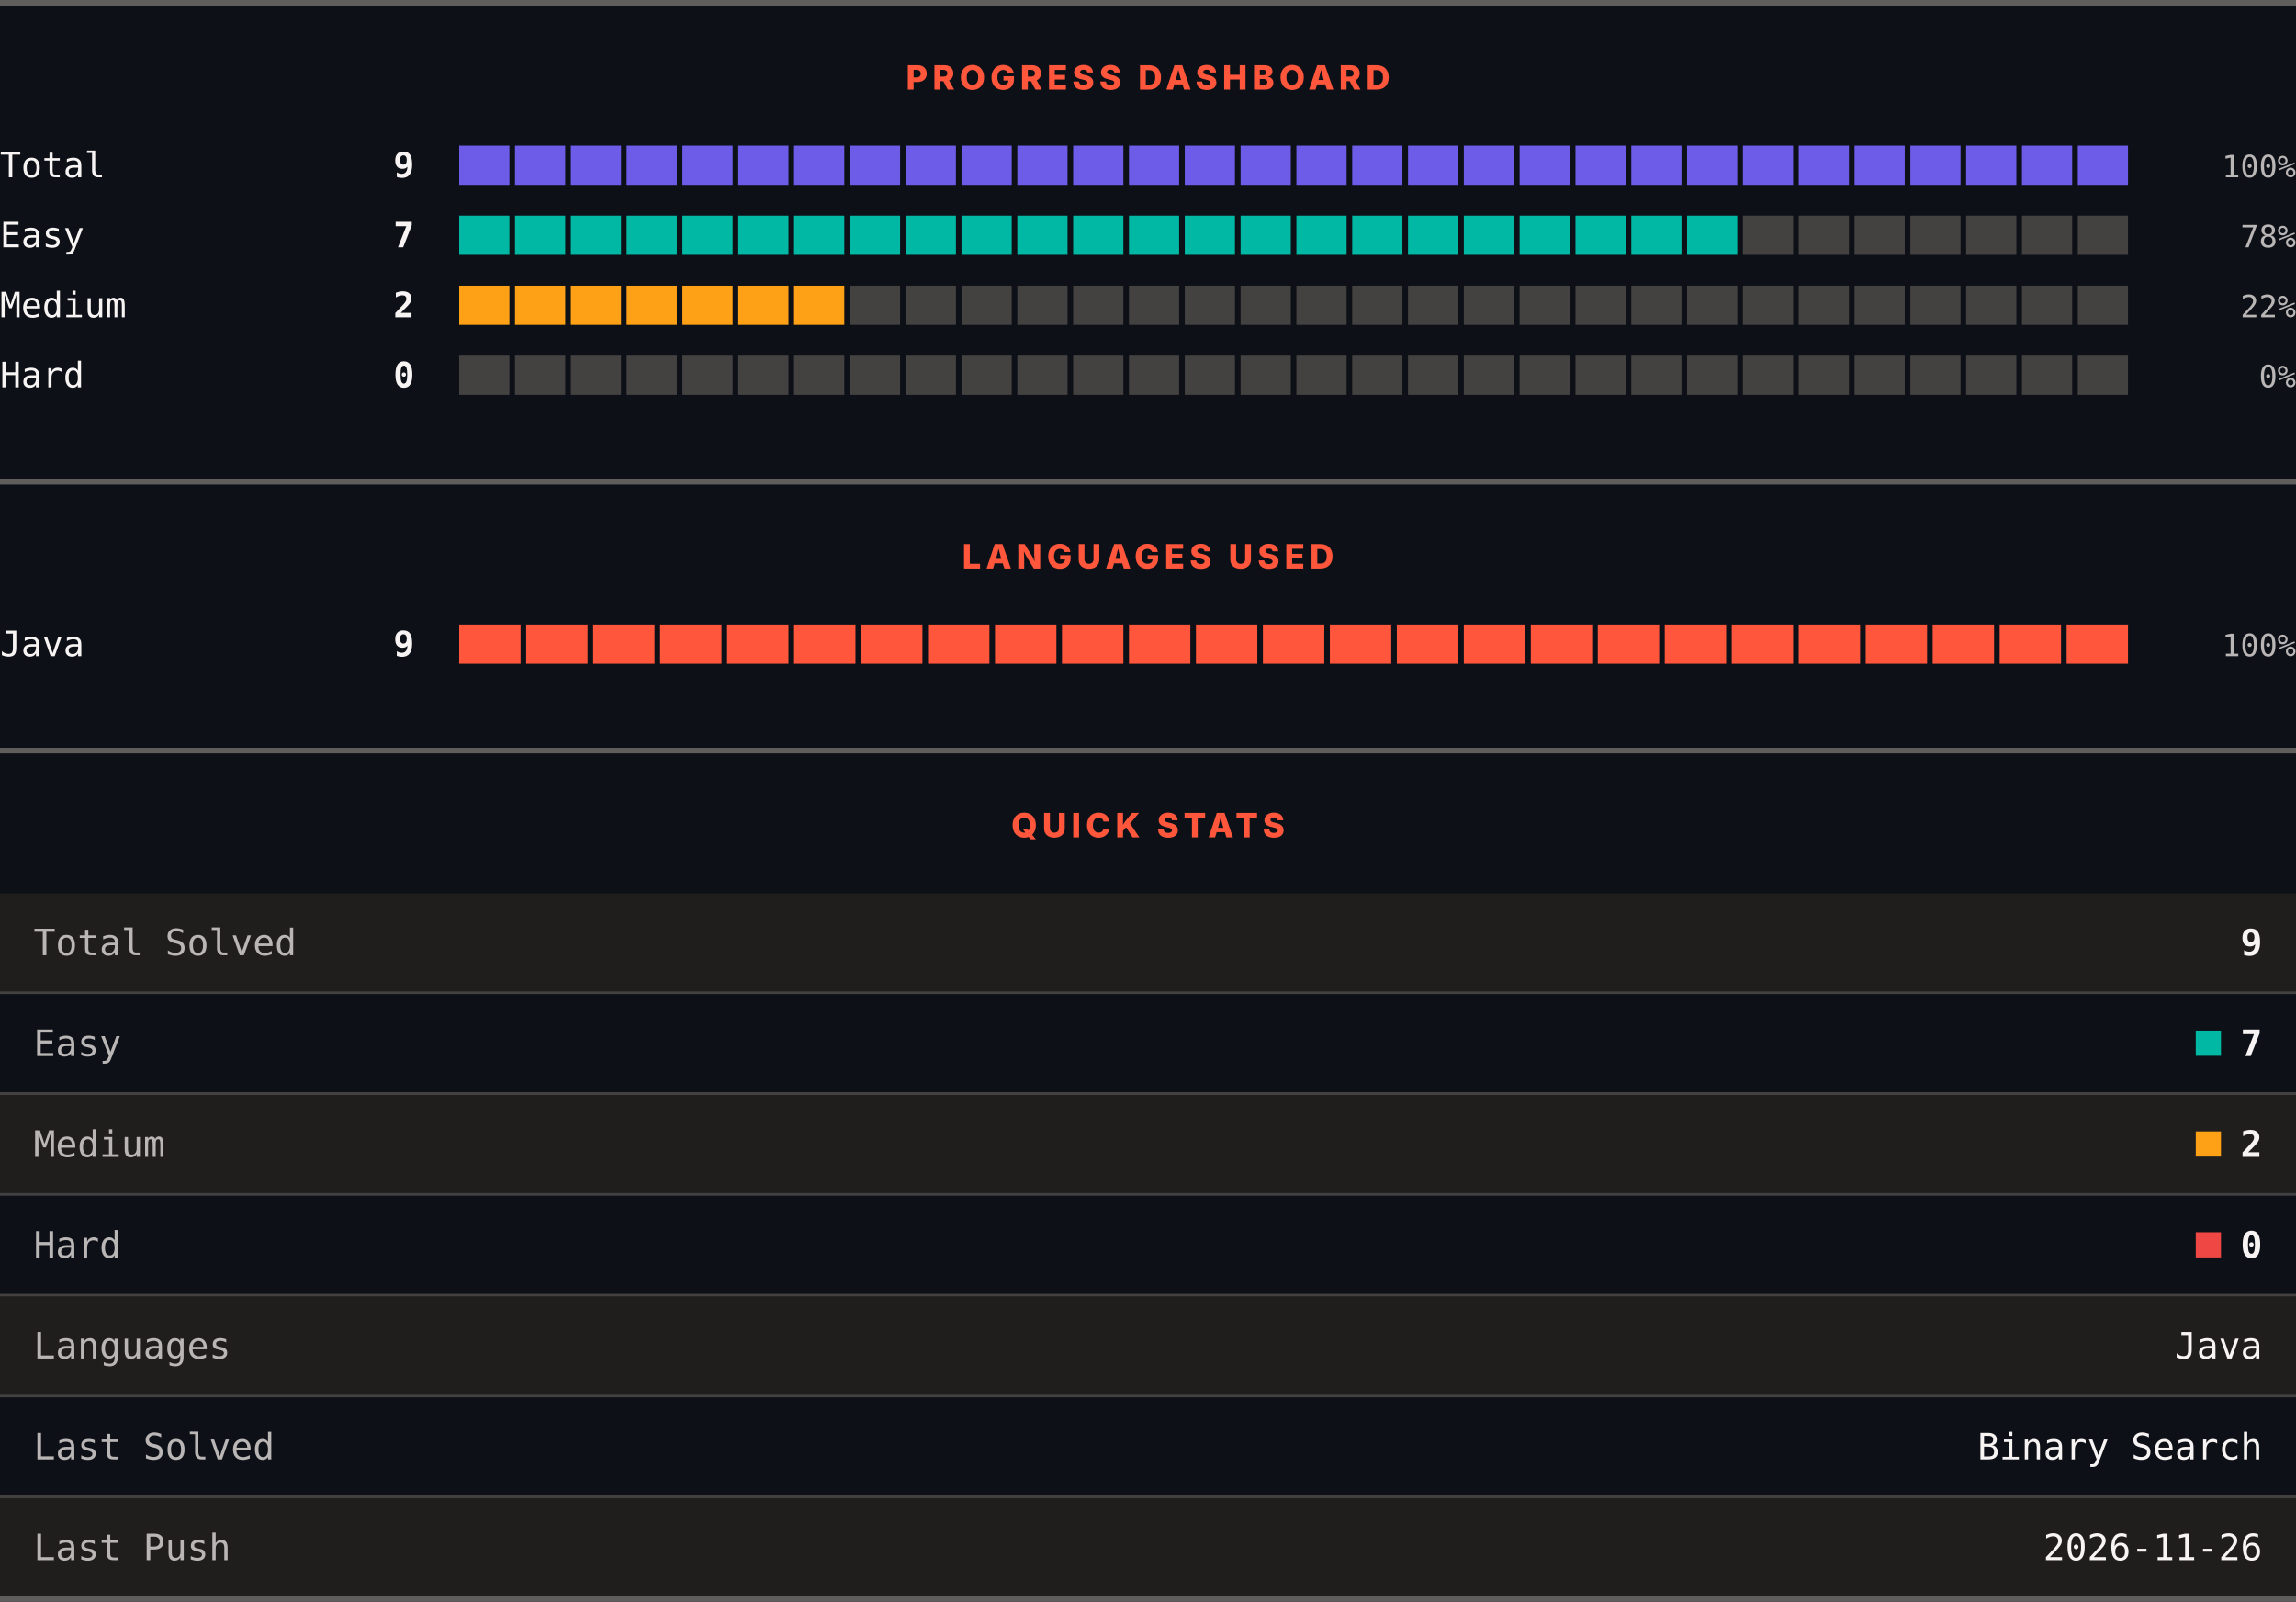
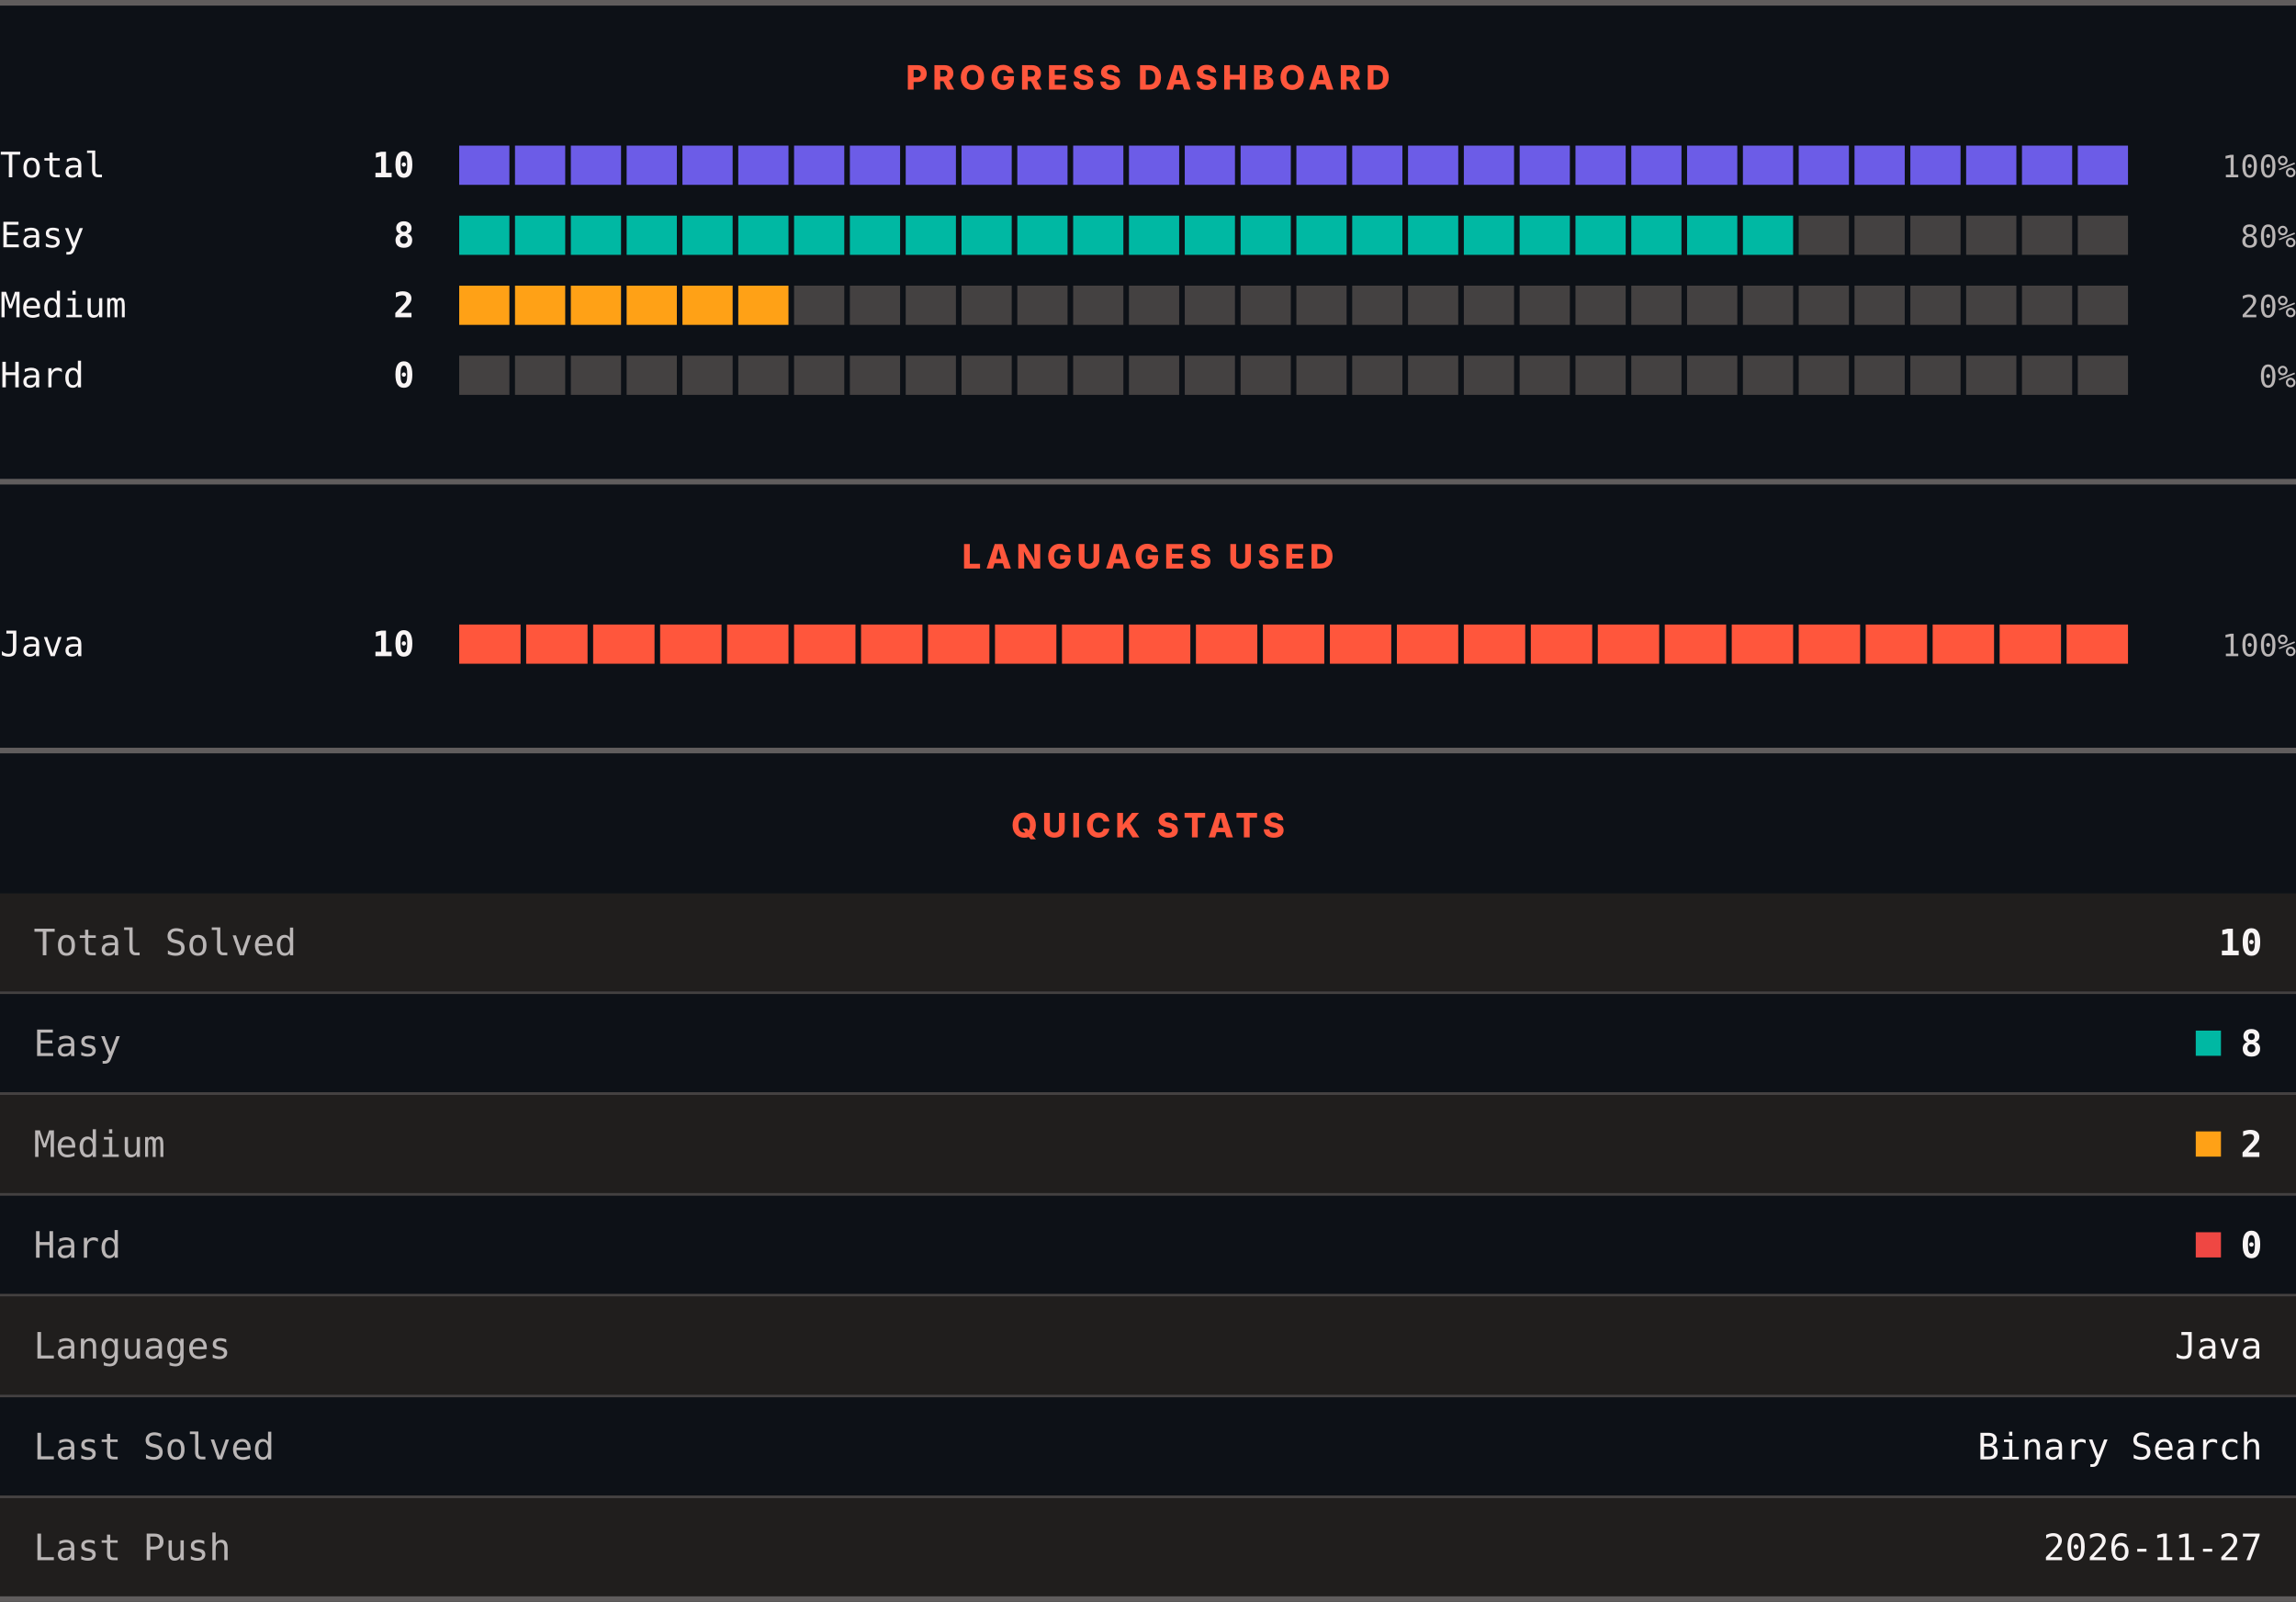
<svg xmlns="http://www.w3.org/2000/svg" width="820" height="572" viewBox="0 0 820 572" role="img" aria-label="LeetCode progress, languages and quick stats">
  <rect width="820" height="572" fill="#0d1117" />
  <rect x="0" y="0" width="820" height="2" fill="#605d5d" />
  <text x="410" y="32" text-anchor="middle" font-family="Archivo, system-ui, -apple-system, Segoe UI, sans-serif" font-size="12" font-weight="800" letter-spacing="1.68" fill="#ff563c">PROGRESS DASHBOARD</text>
  <text x="0" y="63.3" font-family="ui-monospace, SFMono-Regular, Menlo, Consolas, monospace" font-size="12.5" fill="#f8f4f4">Total</text>
-   <text x="148" y="63.3" text-anchor="end" font-family="ui-monospace, SFMono-Regular, Menlo, Consolas, monospace" font-size="12.5" font-weight="700" fill="#f8f4f4">9</text>
+   <text x="148" y="63.3" text-anchor="end" font-family="ui-monospace, SFMono-Regular, Menlo, Consolas, monospace" font-size="12.5" font-weight="700" fill="#f8f4f4">10</text>
  <rect x="164.00" y="52" width="17.93" height="14" fill="#6c5ce7" />
  <rect x="183.93" y="52" width="17.93" height="14" fill="#6c5ce7" />
  <rect x="203.87" y="52" width="17.93" height="14" fill="#6c5ce7" />
  <rect x="223.80" y="52" width="17.93" height="14" fill="#6c5ce7" />
  <rect x="243.73" y="52" width="17.93" height="14" fill="#6c5ce7" />
  <rect x="263.67" y="52" width="17.93" height="14" fill="#6c5ce7" />
  <rect x="283.60" y="52" width="17.93" height="14" fill="#6c5ce7" />
  <rect x="303.53" y="52" width="17.93" height="14" fill="#6c5ce7" />
  <rect x="323.47" y="52" width="17.93" height="14" fill="#6c5ce7" />
  <rect x="343.40" y="52" width="17.93" height="14" fill="#6c5ce7" />
  <rect x="363.33" y="52" width="17.93" height="14" fill="#6c5ce7" />
  <rect x="383.27" y="52" width="17.93" height="14" fill="#6c5ce7" />
  <rect x="403.20" y="52" width="17.93" height="14" fill="#6c5ce7" />
  <rect x="423.13" y="52" width="17.93" height="14" fill="#6c5ce7" />
  <rect x="443.07" y="52" width="17.93" height="14" fill="#6c5ce7" />
  <rect x="463.00" y="52" width="17.93" height="14" fill="#6c5ce7" />
  <rect x="482.93" y="52" width="17.93" height="14" fill="#6c5ce7" />
  <rect x="502.87" y="52" width="17.93" height="14" fill="#6c5ce7" />
  <rect x="522.80" y="52" width="17.93" height="14" fill="#6c5ce7" />
  <rect x="542.73" y="52" width="17.93" height="14" fill="#6c5ce7" />
  <rect x="562.67" y="52" width="17.93" height="14" fill="#6c5ce7" />
  <rect x="582.60" y="52" width="17.93" height="14" fill="#6c5ce7" />
  <rect x="602.53" y="52" width="17.93" height="14" fill="#6c5ce7" />
  <rect x="622.47" y="52" width="17.93" height="14" fill="#6c5ce7" />
  <rect x="642.40" y="52" width="17.93" height="14" fill="#6c5ce7" />
  <rect x="662.33" y="52" width="17.93" height="14" fill="#6c5ce7" />
  <rect x="682.27" y="52" width="17.93" height="14" fill="#6c5ce7" />
  <rect x="702.20" y="52" width="17.93" height="14" fill="#6c5ce7" />
  <rect x="722.13" y="52" width="17.93" height="14" fill="#6c5ce7" />
  <rect x="742.07" y="52" width="17.93" height="14" fill="#6c5ce7" />
  <text x="820" y="63.3" text-anchor="end" font-family="ui-monospace, SFMono-Regular, Menlo, Consolas, monospace" font-size="11" fill="#bab6b6">100%</text>
  <text x="0" y="88.3" font-family="ui-monospace, SFMono-Regular, Menlo, Consolas, monospace" font-size="12.5" fill="#f8f4f4">Easy</text>
-   <text x="148" y="88.3" text-anchor="end" font-family="ui-monospace, SFMono-Regular, Menlo, Consolas, monospace" font-size="12.5" font-weight="700" fill="#f8f4f4">7</text>
+   <text x="148" y="88.3" text-anchor="end" font-family="ui-monospace, SFMono-Regular, Menlo, Consolas, monospace" font-size="12.5" font-weight="700" fill="#f8f4f4">8</text>
  <rect x="164.00" y="77" width="17.93" height="14" fill="#00b8a3" />
  <rect x="183.93" y="77" width="17.93" height="14" fill="#00b8a3" />
  <rect x="203.87" y="77" width="17.93" height="14" fill="#00b8a3" />
  <rect x="223.80" y="77" width="17.93" height="14" fill="#00b8a3" />
  <rect x="243.73" y="77" width="17.93" height="14" fill="#00b8a3" />
  <rect x="263.67" y="77" width="17.93" height="14" fill="#00b8a3" />
  <rect x="283.60" y="77" width="17.93" height="14" fill="#00b8a3" />
  <rect x="303.53" y="77" width="17.93" height="14" fill="#00b8a3" />
  <rect x="323.47" y="77" width="17.93" height="14" fill="#00b8a3" />
  <rect x="343.40" y="77" width="17.93" height="14" fill="#00b8a3" />
  <rect x="363.33" y="77" width="17.93" height="14" fill="#00b8a3" />
  <rect x="383.27" y="77" width="17.93" height="14" fill="#00b8a3" />
  <rect x="403.20" y="77" width="17.93" height="14" fill="#00b8a3" />
  <rect x="423.13" y="77" width="17.93" height="14" fill="#00b8a3" />
  <rect x="443.07" y="77" width="17.93" height="14" fill="#00b8a3" />
  <rect x="463.00" y="77" width="17.93" height="14" fill="#00b8a3" />
  <rect x="482.93" y="77" width="17.93" height="14" fill="#00b8a3" />
  <rect x="502.87" y="77" width="17.93" height="14" fill="#00b8a3" />
  <rect x="522.80" y="77" width="17.93" height="14" fill="#00b8a3" />
  <rect x="542.73" y="77" width="17.93" height="14" fill="#00b8a3" />
  <rect x="562.67" y="77" width="17.93" height="14" fill="#00b8a3" />
  <rect x="582.60" y="77" width="17.93" height="14" fill="#00b8a3" />
  <rect x="602.53" y="77" width="17.93" height="14" fill="#00b8a3" />
-   <rect x="622.47" y="77" width="17.93" height="14" fill="#444141" />
+   <rect x="622.47" y="77" width="17.93" height="14" fill="#00b8a3" />
  <rect x="642.40" y="77" width="17.93" height="14" fill="#444141" />
  <rect x="662.33" y="77" width="17.93" height="14" fill="#444141" />
  <rect x="682.27" y="77" width="17.93" height="14" fill="#444141" />
  <rect x="702.20" y="77" width="17.93" height="14" fill="#444141" />
  <rect x="722.13" y="77" width="17.93" height="14" fill="#444141" />
  <rect x="742.07" y="77" width="17.93" height="14" fill="#444141" />
-   <text x="820" y="88.3" text-anchor="end" font-family="ui-monospace, SFMono-Regular, Menlo, Consolas, monospace" font-size="11" fill="#bab6b6">78%</text>
+   <text x="820" y="88.3" text-anchor="end" font-family="ui-monospace, SFMono-Regular, Menlo, Consolas, monospace" font-size="11" fill="#bab6b6">80%</text>
  <text x="0" y="113.3" font-family="ui-monospace, SFMono-Regular, Menlo, Consolas, monospace" font-size="12.5" fill="#f8f4f4">Medium</text>
  <text x="148" y="113.3" text-anchor="end" font-family="ui-monospace, SFMono-Regular, Menlo, Consolas, monospace" font-size="12.5" font-weight="700" fill="#f8f4f4">2</text>
  <rect x="164.00" y="102" width="17.93" height="14" fill="#ffa116" />
  <rect x="183.93" y="102" width="17.93" height="14" fill="#ffa116" />
  <rect x="203.87" y="102" width="17.93" height="14" fill="#ffa116" />
  <rect x="223.80" y="102" width="17.93" height="14" fill="#ffa116" />
  <rect x="243.73" y="102" width="17.93" height="14" fill="#ffa116" />
  <rect x="263.67" y="102" width="17.93" height="14" fill="#ffa116" />
-   <rect x="283.60" y="102" width="17.93" height="14" fill="#ffa116" />
+   <rect x="283.60" y="102" width="17.93" height="14" fill="#444141" />
  <rect x="303.53" y="102" width="17.93" height="14" fill="#444141" />
  <rect x="323.47" y="102" width="17.93" height="14" fill="#444141" />
  <rect x="343.40" y="102" width="17.93" height="14" fill="#444141" />
  <rect x="363.33" y="102" width="17.93" height="14" fill="#444141" />
  <rect x="383.27" y="102" width="17.93" height="14" fill="#444141" />
  <rect x="403.20" y="102" width="17.93" height="14" fill="#444141" />
  <rect x="423.13" y="102" width="17.93" height="14" fill="#444141" />
  <rect x="443.07" y="102" width="17.93" height="14" fill="#444141" />
  <rect x="463.00" y="102" width="17.93" height="14" fill="#444141" />
  <rect x="482.93" y="102" width="17.93" height="14" fill="#444141" />
  <rect x="502.87" y="102" width="17.93" height="14" fill="#444141" />
  <rect x="522.80" y="102" width="17.93" height="14" fill="#444141" />
  <rect x="542.73" y="102" width="17.93" height="14" fill="#444141" />
  <rect x="562.67" y="102" width="17.93" height="14" fill="#444141" />
  <rect x="582.60" y="102" width="17.93" height="14" fill="#444141" />
  <rect x="602.53" y="102" width="17.93" height="14" fill="#444141" />
  <rect x="622.47" y="102" width="17.93" height="14" fill="#444141" />
  <rect x="642.40" y="102" width="17.93" height="14" fill="#444141" />
  <rect x="662.33" y="102" width="17.93" height="14" fill="#444141" />
  <rect x="682.27" y="102" width="17.93" height="14" fill="#444141" />
  <rect x="702.20" y="102" width="17.93" height="14" fill="#444141" />
  <rect x="722.13" y="102" width="17.93" height="14" fill="#444141" />
  <rect x="742.07" y="102" width="17.93" height="14" fill="#444141" />
-   <text x="820" y="113.3" text-anchor="end" font-family="ui-monospace, SFMono-Regular, Menlo, Consolas, monospace" font-size="11" fill="#bab6b6">22%</text>
+   <text x="820" y="113.3" text-anchor="end" font-family="ui-monospace, SFMono-Regular, Menlo, Consolas, monospace" font-size="11" fill="#bab6b6">20%</text>
  <text x="0" y="138.3" font-family="ui-monospace, SFMono-Regular, Menlo, Consolas, monospace" font-size="12.5" fill="#f8f4f4">Hard</text>
  <text x="148" y="138.3" text-anchor="end" font-family="ui-monospace, SFMono-Regular, Menlo, Consolas, monospace" font-size="12.5" font-weight="700" fill="#f8f4f4">0</text>
  <rect x="164.00" y="127" width="17.93" height="14" fill="#444141" />
  <rect x="183.93" y="127" width="17.93" height="14" fill="#444141" />
  <rect x="203.87" y="127" width="17.93" height="14" fill="#444141" />
  <rect x="223.80" y="127" width="17.93" height="14" fill="#444141" />
  <rect x="243.73" y="127" width="17.93" height="14" fill="#444141" />
  <rect x="263.67" y="127" width="17.93" height="14" fill="#444141" />
  <rect x="283.60" y="127" width="17.93" height="14" fill="#444141" />
  <rect x="303.53" y="127" width="17.93" height="14" fill="#444141" />
  <rect x="323.47" y="127" width="17.93" height="14" fill="#444141" />
  <rect x="343.40" y="127" width="17.93" height="14" fill="#444141" />
  <rect x="363.33" y="127" width="17.93" height="14" fill="#444141" />
  <rect x="383.27" y="127" width="17.93" height="14" fill="#444141" />
  <rect x="403.20" y="127" width="17.93" height="14" fill="#444141" />
  <rect x="423.13" y="127" width="17.93" height="14" fill="#444141" />
  <rect x="443.07" y="127" width="17.93" height="14" fill="#444141" />
  <rect x="463.00" y="127" width="17.93" height="14" fill="#444141" />
  <rect x="482.93" y="127" width="17.93" height="14" fill="#444141" />
  <rect x="502.87" y="127" width="17.93" height="14" fill="#444141" />
  <rect x="522.80" y="127" width="17.93" height="14" fill="#444141" />
  <rect x="542.73" y="127" width="17.93" height="14" fill="#444141" />
  <rect x="562.67" y="127" width="17.93" height="14" fill="#444141" />
  <rect x="582.60" y="127" width="17.93" height="14" fill="#444141" />
  <rect x="602.53" y="127" width="17.93" height="14" fill="#444141" />
  <rect x="622.47" y="127" width="17.93" height="14" fill="#444141" />
  <rect x="642.40" y="127" width="17.93" height="14" fill="#444141" />
  <rect x="662.33" y="127" width="17.93" height="14" fill="#444141" />
  <rect x="682.27" y="127" width="17.93" height="14" fill="#444141" />
  <rect x="702.20" y="127" width="17.93" height="14" fill="#444141" />
  <rect x="722.13" y="127" width="17.93" height="14" fill="#444141" />
  <rect x="742.07" y="127" width="17.93" height="14" fill="#444141" />
  <text x="820" y="138.3" text-anchor="end" font-family="ui-monospace, SFMono-Regular, Menlo, Consolas, monospace" font-size="11" fill="#bab6b6">0%</text>
  <rect x="0" y="171" width="820" height="2" fill="#605d5d" />
  <text x="410" y="203" text-anchor="middle" font-family="Archivo, system-ui, -apple-system, Segoe UI, sans-serif" font-size="12" font-weight="800" letter-spacing="1.68" fill="#ff563c">LANGUAGES USED</text>
  <text x="0" y="234.3" font-family="ui-monospace, SFMono-Regular, Menlo, Consolas, monospace" font-size="12.5" fill="#f8f4f4">Java</text>
-   <text x="148" y="234.3" text-anchor="end" font-family="ui-monospace, SFMono-Regular, Menlo, Consolas, monospace" font-size="12.5" font-weight="700" fill="#f8f4f4">9</text>
+   <text x="148" y="234.3" text-anchor="end" font-family="ui-monospace, SFMono-Regular, Menlo, Consolas, monospace" font-size="12.5" font-weight="700" fill="#f8f4f4">10</text>
  <rect x="164.00" y="223" width="21.92" height="14" fill="#ff563c" />
  <rect x="187.92" y="223" width="21.92" height="14" fill="#ff563c" />
  <rect x="211.84" y="223" width="21.92" height="14" fill="#ff563c" />
  <rect x="235.76" y="223" width="21.92" height="14" fill="#ff563c" />
  <rect x="259.68" y="223" width="21.92" height="14" fill="#ff563c" />
  <rect x="283.60" y="223" width="21.92" height="14" fill="#ff563c" />
  <rect x="307.52" y="223" width="21.92" height="14" fill="#ff563c" />
  <rect x="331.44" y="223" width="21.92" height="14" fill="#ff563c" />
  <rect x="355.36" y="223" width="21.92" height="14" fill="#ff563c" />
  <rect x="379.28" y="223" width="21.92" height="14" fill="#ff563c" />
  <rect x="403.20" y="223" width="21.92" height="14" fill="#ff563c" />
  <rect x="427.12" y="223" width="21.92" height="14" fill="#ff563c" />
  <rect x="451.04" y="223" width="21.92" height="14" fill="#ff563c" />
  <rect x="474.96" y="223" width="21.92" height="14" fill="#ff563c" />
  <rect x="498.88" y="223" width="21.92" height="14" fill="#ff563c" />
  <rect x="522.80" y="223" width="21.92" height="14" fill="#ff563c" />
  <rect x="546.72" y="223" width="21.92" height="14" fill="#ff563c" />
  <rect x="570.64" y="223" width="21.92" height="14" fill="#ff563c" />
  <rect x="594.56" y="223" width="21.92" height="14" fill="#ff563c" />
  <rect x="618.48" y="223" width="21.92" height="14" fill="#ff563c" />
  <rect x="642.40" y="223" width="21.92" height="14" fill="#ff563c" />
  <rect x="666.32" y="223" width="21.92" height="14" fill="#ff563c" />
  <rect x="690.24" y="223" width="21.92" height="14" fill="#ff563c" />
  <rect x="714.16" y="223" width="21.92" height="14" fill="#ff563c" />
  <rect x="738.08" y="223" width="21.92" height="14" fill="#ff563c" />
  <text x="820" y="234.3" text-anchor="end" font-family="ui-monospace, SFMono-Regular, Menlo, Consolas, monospace" font-size="11" fill="#bab6b6">100%</text>
  <rect x="0" y="267" width="820" height="2" fill="#605d5d" />
  <text x="410" y="299" text-anchor="middle" font-family="Archivo, system-ui, -apple-system, Segoe UI, sans-serif" font-size="12" font-weight="800" letter-spacing="1.68" fill="#ff563c">QUICK STATS</text>
  <rect x="0" y="319" width="820" height="35" fill="#201e1d" />
  <text x="12" y="341.1" font-family="ui-monospace, SFMono-Regular, Menlo, Consolas, monospace" font-size="13" fill="#bab6b6">Total Solved</text>
-   <text x="808" y="341.1" text-anchor="end" font-family="ui-monospace, SFMono-Regular, Menlo, Consolas, monospace" font-size="13" font-weight="700" fill="#f8f4f4">9</text>
+   <text x="808" y="341.1" text-anchor="end" font-family="ui-monospace, SFMono-Regular, Menlo, Consolas, monospace" font-size="13" font-weight="700" fill="#f8f4f4">10</text>
  <rect x="0" y="354" width="820" height="1" fill="#444141" />
  <rect x="0" y="355" width="820" height="35" fill="#0d1117" />
  <text x="12" y="377.1" font-family="ui-monospace, SFMono-Regular, Menlo, Consolas, monospace" font-size="13" fill="#bab6b6">Easy</text>
  <rect x="784.2" y="368" width="9" height="9" fill="#00b8a3" />
-   <text x="808" y="377.1" text-anchor="end" font-family="ui-monospace, SFMono-Regular, Menlo, Consolas, monospace" font-size="13" font-weight="700" fill="#f8f4f4">7</text>
+   <text x="808" y="377.1" text-anchor="end" font-family="ui-monospace, SFMono-Regular, Menlo, Consolas, monospace" font-size="13" font-weight="700" fill="#f8f4f4">8</text>
  <rect x="0" y="390" width="820" height="1" fill="#444141" />
  <rect x="0" y="391" width="820" height="35" fill="#201e1d" />
  <text x="12" y="413.1" font-family="ui-monospace, SFMono-Regular, Menlo, Consolas, monospace" font-size="13" fill="#bab6b6">Medium</text>
  <rect x="784.2" y="404" width="9" height="9" fill="#ffa116" />
  <text x="808" y="413.1" text-anchor="end" font-family="ui-monospace, SFMono-Regular, Menlo, Consolas, monospace" font-size="13" font-weight="700" fill="#f8f4f4">2</text>
  <rect x="0" y="426" width="820" height="1" fill="#444141" />
  <rect x="0" y="427" width="820" height="35" fill="#0d1117" />
  <text x="12" y="449.1" font-family="ui-monospace, SFMono-Regular, Menlo, Consolas, monospace" font-size="13" fill="#bab6b6">Hard</text>
  <rect x="784.2" y="440" width="9" height="9" fill="#ef4743" />
  <text x="808" y="449.1" text-anchor="end" font-family="ui-monospace, SFMono-Regular, Menlo, Consolas, monospace" font-size="13" font-weight="700" fill="#f8f4f4">0</text>
  <rect x="0" y="462" width="820" height="1" fill="#444141" />
  <rect x="0" y="463" width="820" height="35" fill="#201e1d" />
  <text x="12" y="485.1" font-family="ui-monospace, SFMono-Regular, Menlo, Consolas, monospace" font-size="13" fill="#bab6b6">Languages</text>
  <text x="808" y="485.1" text-anchor="end" font-family="ui-monospace, SFMono-Regular, Menlo, Consolas, monospace" font-size="13" fill="#f8f4f4">Java</text>
  <rect x="0" y="498" width="820" height="1" fill="#444141" />
  <rect x="0" y="499" width="820" height="35" fill="#0d1117" />
  <text x="12" y="521.1" font-family="ui-monospace, SFMono-Regular, Menlo, Consolas, monospace" font-size="13" fill="#bab6b6">Last Solved</text>
  <text x="808" y="521.1" text-anchor="end" font-family="ui-monospace, SFMono-Regular, Menlo, Consolas, monospace" font-size="13" fill="#f8f4f4">Binary Search</text>
  <rect x="0" y="534" width="820" height="1" fill="#444141" />
  <rect x="0" y="535" width="820" height="35" fill="#201e1d" />
  <text x="12" y="557.1" font-family="ui-monospace, SFMono-Regular, Menlo, Consolas, monospace" font-size="13" fill="#bab6b6">Last Push</text>
-   <text x="808" y="557.1" text-anchor="end" font-family="ui-monospace, SFMono-Regular, Menlo, Consolas, monospace" font-size="13" fill="#f8f4f4">2026-11-26</text>
+   <text x="808" y="557.1" text-anchor="end" font-family="ui-monospace, SFMono-Regular, Menlo, Consolas, monospace" font-size="13" fill="#f8f4f4">2026-11-27</text>
  <rect x="0" y="570" width="820" height="2" fill="#605d5d" />
</svg>
